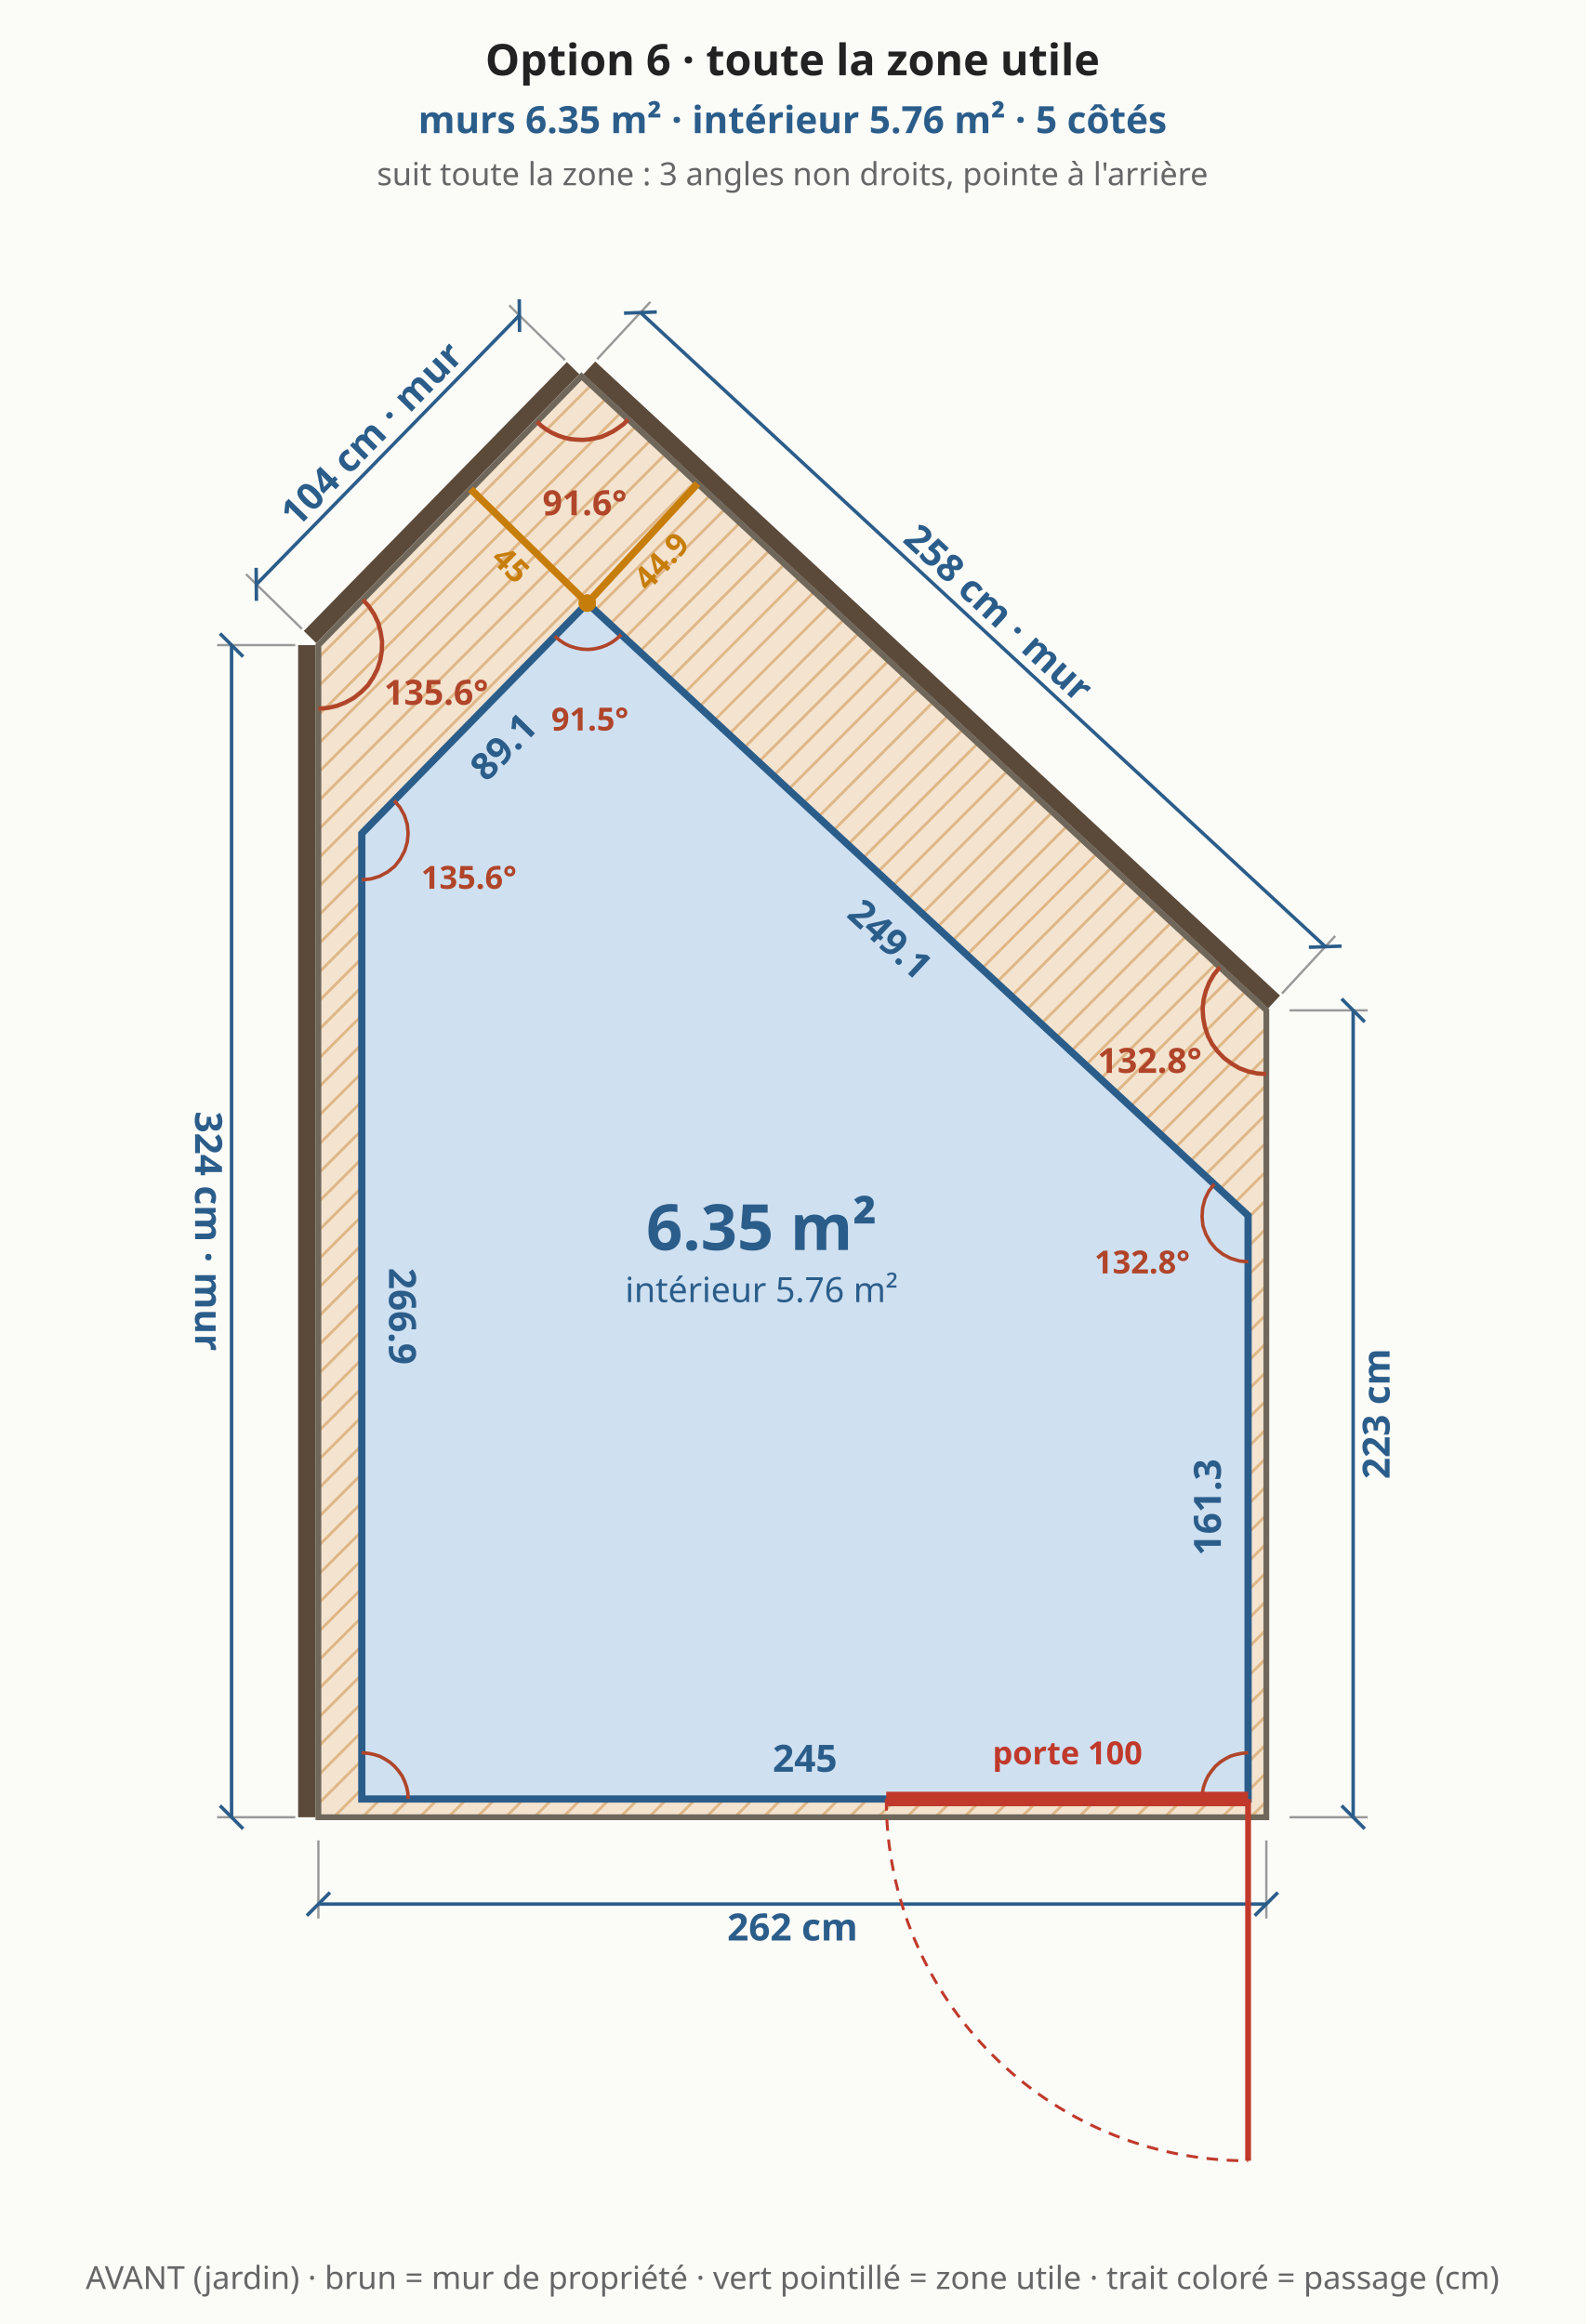
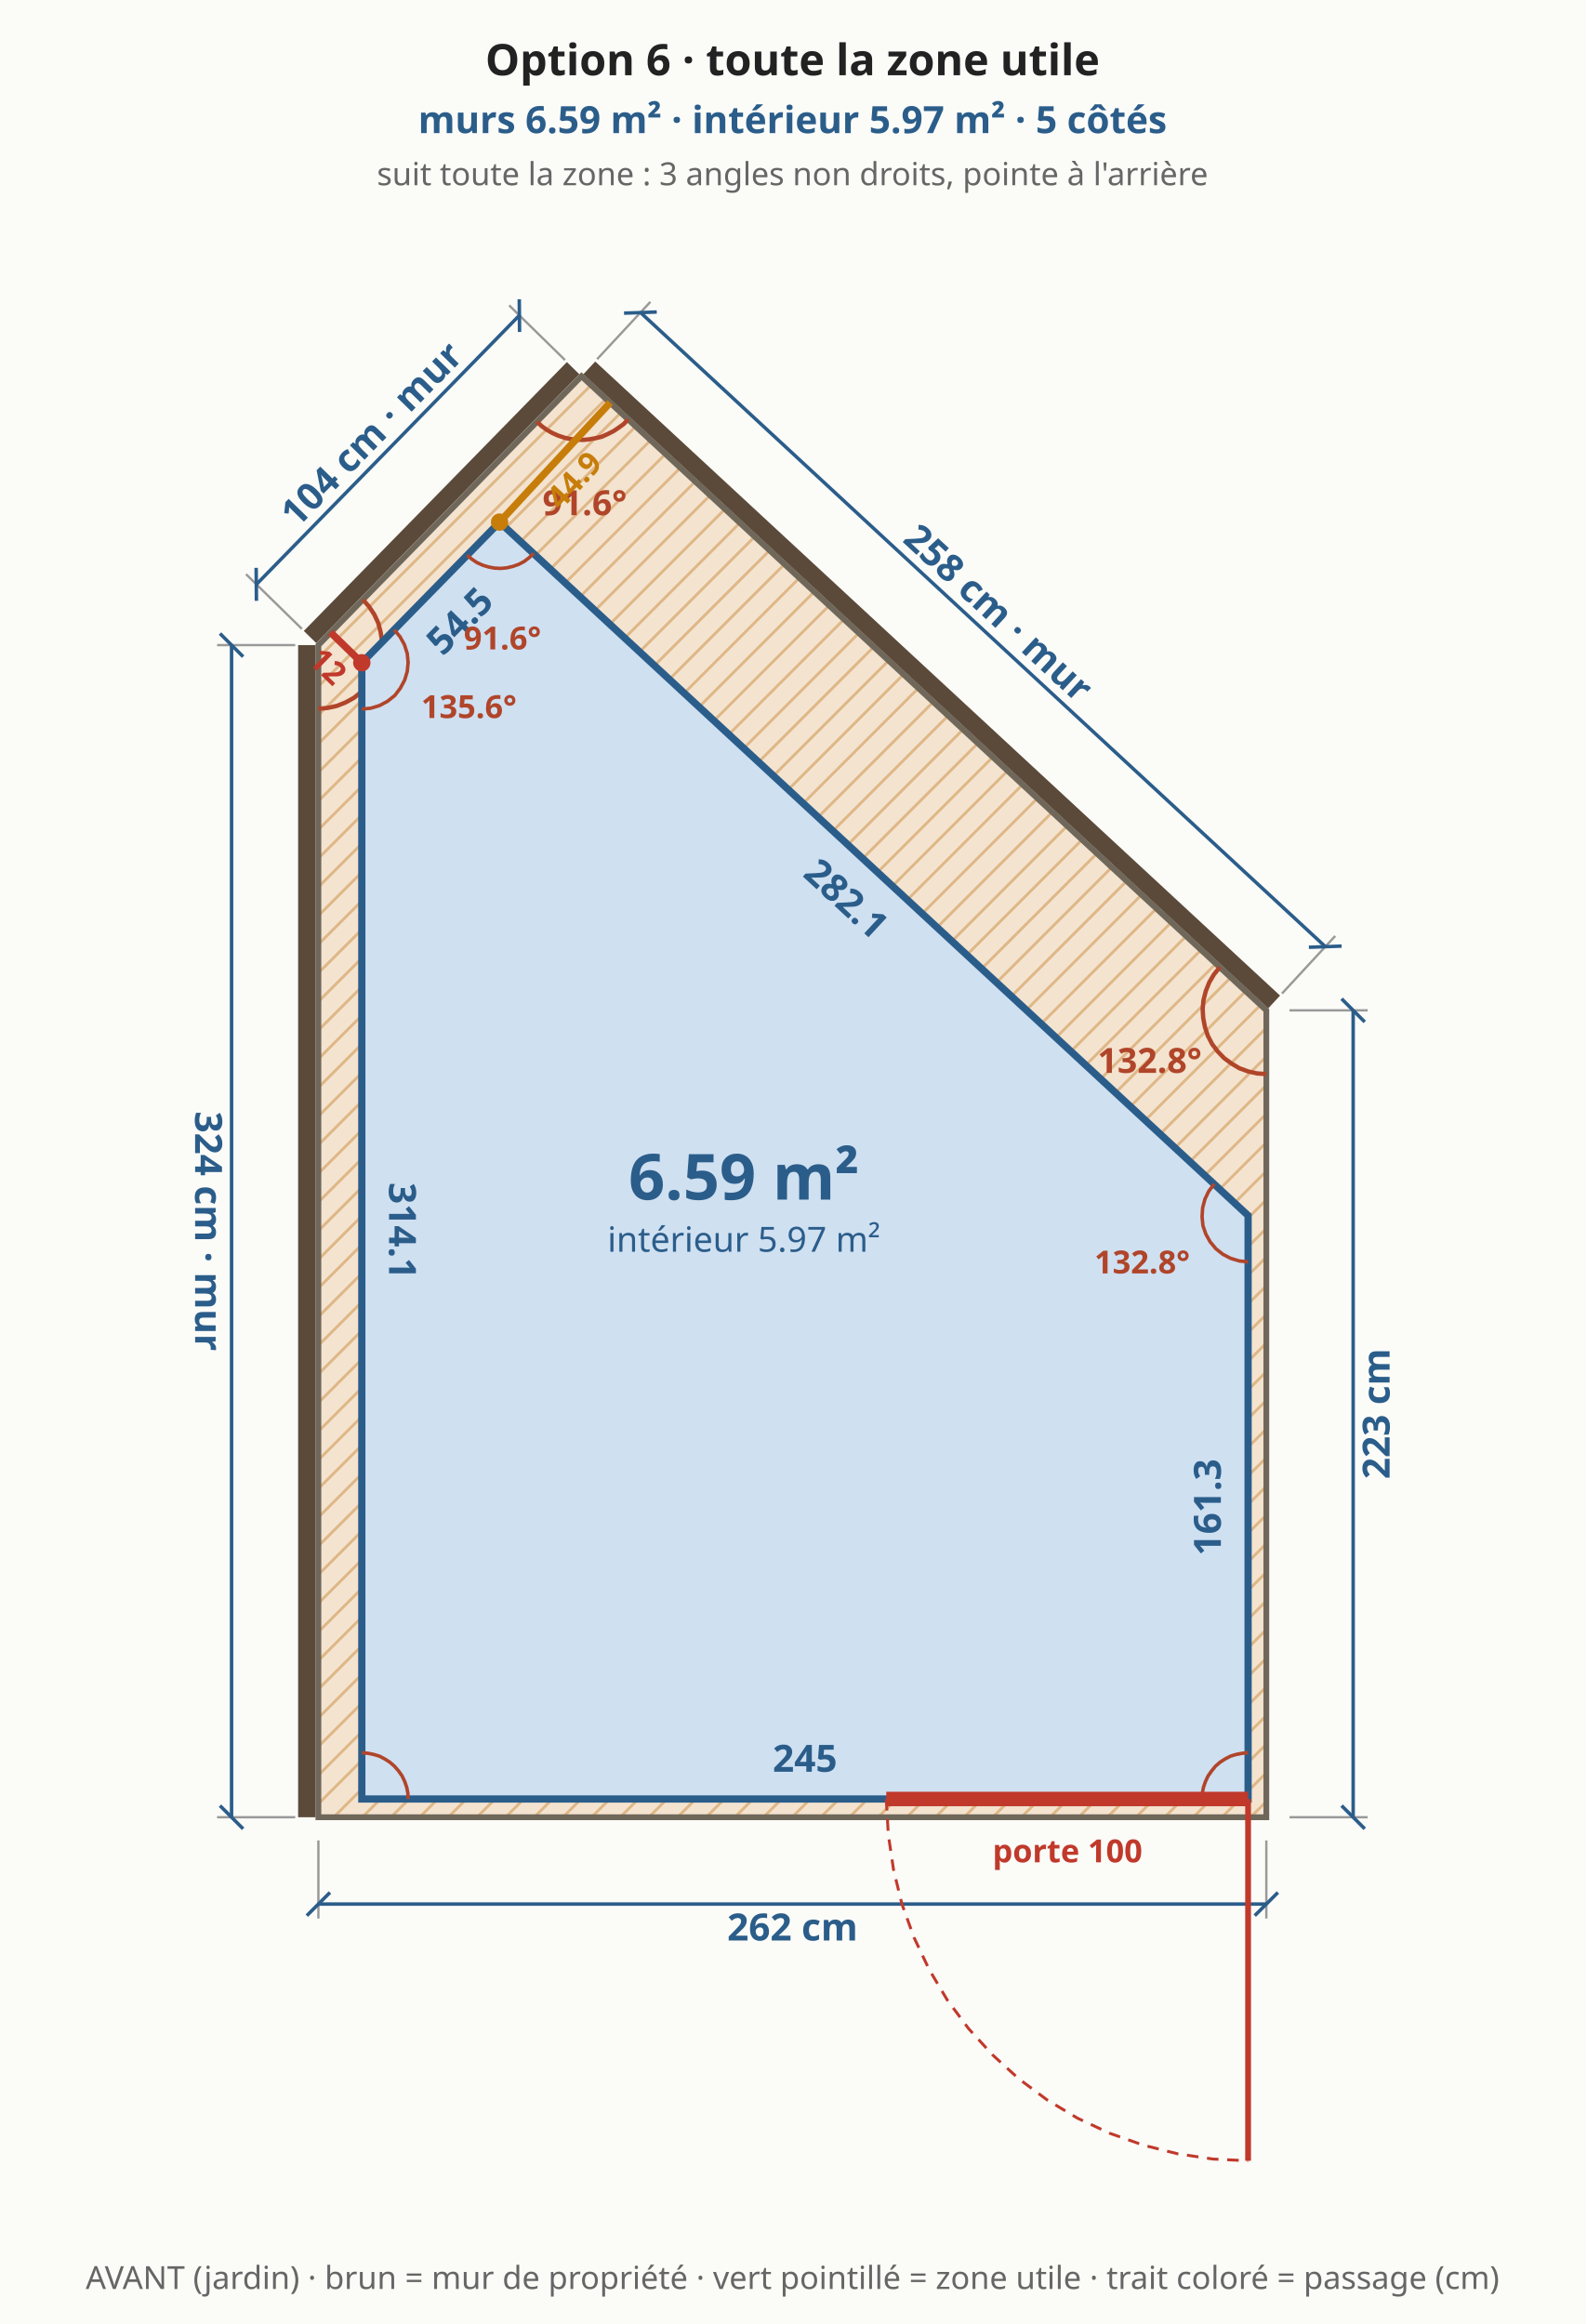
<svg xmlns="http://www.w3.org/2000/svg" viewBox="0 0 548 803" font-family="system-ui,sans-serif" font-size="13">
  <rect width="548" height="803" fill="#fbfbf8" />
  <defs>
    <pattern id="bande" width="7" height="7" patternUnits="userSpaceOnUse" patternTransform="rotate(45)">
      <rect width="7" height="7" fill="#f3e3cf" />
      <line x1="0" y1="0" x2="0" y2="7" stroke="#e0b98a" stroke-width="2" />
    </pattern>
  </defs>
  <polygon points="110.0,627.9 437.5,627.9 437.5,349.1 200.9,130.0 110.0,222.9" fill="url(#bande)" stroke="#6f675a" stroke-width="2" />
-   <polygon points="125.0,621.6 431.2,621.6 431.2,420.0 202.9,208.4 125.0,288.0" fill="#e3efe0" stroke="#2a8a4a" stroke-width="1.8" stroke-dasharray="5 4" />
+   <polygon points="125.0,621.6 431.2,621.6 431.2,420.0 172.6,180.4 125.0,229.0" fill="#e3efe0" stroke="#2a8a4a" stroke-width="1.8" stroke-dasharray="5 4" />
  <line x1="110.0" y1="635.9" x2="110.0" y2="662.9" stroke="#999" stroke-width="0.8" />
  <line x1="437.5" y1="635.9" x2="437.5" y2="662.9" stroke="#999" stroke-width="0.8" />
  <line x1="110.0" y1="657.9" x2="437.5" y2="657.9" stroke="#2b5d8a" stroke-width="1.2" />
  <line x1="106.0" y1="661.9" x2="114.0" y2="653.9" stroke="#2b5d8a" stroke-width="1.2" />
  <line x1="433.5" y1="661.9" x2="441.5" y2="653.9" stroke="#2b5d8a" stroke-width="1.2" />
  <text x="273.8" y="665.9" text-anchor="middle" dominant-baseline="middle" fill="#2b5d8a" font-size="13" font-weight="bold" transform="rotate(0.0 273.8 665.9)">262 cm</text>
  <line x1="445.5" y1="627.9" x2="472.5" y2="627.9" stroke="#999" stroke-width="0.8" />
  <line x1="445.5" y1="349.1" x2="472.5" y2="349.1" stroke="#999" stroke-width="0.8" />
  <line x1="467.5" y1="627.9" x2="467.5" y2="349.1" stroke="#2b5d8a" stroke-width="1.2" />
  <line x1="471.5" y1="631.9" x2="463.5" y2="623.9" stroke="#2b5d8a" stroke-width="1.2" />
  <line x1="471.5" y1="353.1" x2="463.5" y2="345.1" stroke="#2b5d8a" stroke-width="1.2" />
  <text x="475.5" y="488.5" text-anchor="middle" dominant-baseline="middle" fill="#2b5d8a" font-size="13" font-weight="bold" transform="rotate(-90.0 475.5 488.5)">223 cm</text>
  <line x1="440.2" y1="346.2" x2="203.6" y2="127.1" stroke="#5b4a3a" stroke-width="6" />
  <line x1="442.9" y1="343.3" x2="461.3" y2="323.4" stroke="#999" stroke-width="0.8" />
  <line x1="206.3" y1="124.1" x2="224.7" y2="104.3" stroke="#999" stroke-width="0.8" />
  <line x1="457.9" y1="327.1" x2="221.3" y2="108.0" stroke="#2b5d8a" stroke-width="1.2" />
  <line x1="463.5" y1="326.9" x2="452.2" y2="327.3" stroke="#2b5d8a" stroke-width="1.2" />
  <line x1="226.9" y1="107.8" x2="215.6" y2="108.2" stroke="#2b5d8a" stroke-width="1.2" />
  <text x="345.0" y="211.7" text-anchor="middle" dominant-baseline="middle" fill="#2b5d8a" font-size="13" font-weight="bold" transform="rotate(42.8 345.0 211.7)">258 cm · mur</text>
  <line x1="198.0" y1="127.2" x2="107.1" y2="220.1" stroke="#5b4a3a" stroke-width="6" />
  <line x1="195.2" y1="124.4" x2="175.9" y2="105.5" stroke="#999" stroke-width="0.8" />
  <line x1="104.3" y1="217.3" x2="85.0" y2="198.4" stroke="#999" stroke-width="0.8" />
  <line x1="179.4" y1="109.0" x2="88.6" y2="201.9" stroke="#2b5d8a" stroke-width="1.2" />
  <line x1="179.4" y1="103.4" x2="179.5" y2="114.7" stroke="#2b5d8a" stroke-width="1.2" />
  <line x1="88.5" y1="196.2" x2="88.6" y2="207.6" stroke="#2b5d8a" stroke-width="1.2" />
  <text x="128.3" y="149.9" text-anchor="middle" dominant-baseline="middle" fill="#2b5d8a" font-size="13" font-weight="bold" transform="rotate(-45.6 128.3 149.9)">104 cm · mur</text>
  <line x1="106.0" y1="222.9" x2="106.0" y2="627.9" stroke="#5b4a3a" stroke-width="6" />
  <line x1="102.0" y1="222.9" x2="75.0" y2="222.9" stroke="#999" stroke-width="0.8" />
  <line x1="102.0" y1="627.9" x2="75.0" y2="627.9" stroke="#999" stroke-width="0.8" />
  <line x1="80.0" y1="222.9" x2="80.0" y2="627.9" stroke="#2b5d8a" stroke-width="1.2" />
  <line x1="76.0" y1="218.9" x2="84.0" y2="226.9" stroke="#2b5d8a" stroke-width="1.2" />
  <line x1="76.0" y1="623.9" x2="84.0" y2="631.9" stroke="#2b5d8a" stroke-width="1.2" />
  <text x="72.0" y="425.4" text-anchor="middle" dominant-baseline="middle" fill="#2b5d8a" font-size="13" font-weight="bold" transform="rotate(90.0 72.0 425.4)">324 cm · mur</text>
  <polyline points="421.4,334.2 419.4,336.7 417.8,339.4 416.6,342.4 415.8,345.5 415.5,348.6 415.7,351.8 416.3,354.9 417.3,357.9 418.8,360.8 420.7,363.3 422.9,365.6 425.5,367.5 428.2,369.1 431.2,370.2 434.3,370.9 437.5,371.1" fill="none" stroke="#b0452a" stroke-width="1.5" />
  <text x="397.2" y="370.7" text-anchor="middle" fill="#b0452a" font-size="12" font-weight="bold">132.8°</text>
  <polyline points="185.5,145.7 187.1,147.2 188.9,148.5 190.8,149.6 192.8,150.5 194.9,151.2 197.0,151.7 199.2,151.9 201.4,152.0 203.6,151.8 205.8,151.4 207.9,150.9 209.9,150.0 211.9,149.0 213.7,147.8 215.5,146.5 217.0,144.9" fill="none" stroke="#b0452a" stroke-width="1.5" />
  <text x="202.0" y="178.0" text-anchor="middle" fill="#b0452a" font-size="12" font-weight="bold">91.6°</text>
  <polyline points="110.0,244.9 113.2,244.6 116.4,243.9 119.4,242.7 122.3,241.1 124.8,239.1 127.1,236.8 128.9,234.1 130.4,231.2 131.4,228.1 131.9,224.9 132.0,221.6 131.5,218.4 130.7,215.3 129.3,212.3 127.5,209.6 125.4,207.2" fill="none" stroke="#b0452a" stroke-width="1.5" />
  <text x="150.7" y="243.5" text-anchor="middle" fill="#b0452a" font-size="12" font-weight="bold">135.6°</text>
-   <polygon points="125.0,621.6 431.2,621.6 431.2,420.0 202.9,208.4 125.0,288.0" fill="#cfe0f1" stroke="#2b5d8a" stroke-width="2.5" />
+   <polygon points="125.0,621.6 431.2,621.6 431.2,420.0 172.6,180.4 125.0,229.0" fill="#cfe0f1" stroke="#2b5d8a" stroke-width="2.5" />
  <text x="278.1" y="607.6" text-anchor="middle" dominant-baseline="middle" fill="#2b5d8a" font-size="13" font-weight="bold" transform="rotate(0.0 278.1 607.6)">245</text>
  <text x="417.2" y="520.8" text-anchor="middle" dominant-baseline="middle" fill="#2b5d8a" font-size="13" font-weight="bold" transform="rotate(-90.0 417.2 520.8)">161.3</text>
-   <text x="307.5" y="324.5" text-anchor="middle" dominant-baseline="middle" fill="#2b5d8a" font-size="13" font-weight="bold" transform="rotate(42.8 307.5 324.5)">249.1</text>
-   <text x="173.9" y="258.0" text-anchor="middle" dominant-baseline="middle" fill="#2b5d8a" font-size="13" font-weight="bold" transform="rotate(-45.6 173.9 258.0)">89.1</text>
-   <text x="139.0" y="454.8" text-anchor="middle" dominant-baseline="middle" fill="#2b5d8a" font-size="13" font-weight="bold" transform="rotate(90.0 139.0 454.8)">266.9</text>
+   <text x="292.4" y="310.5" text-anchor="middle" dominant-baseline="middle" fill="#2b5d8a" font-size="13" font-weight="bold" transform="rotate(42.8 292.4 310.5)">282.1</text>
+   <text x="158.8" y="214.5" text-anchor="middle" dominant-baseline="middle" fill="#2b5d8a" font-size="13" font-weight="bold" transform="rotate(-45.6 158.8 214.5)">54.5</text>
+   <text x="139.0" y="425.3" text-anchor="middle" dominant-baseline="middle" fill="#2b5d8a" font-size="13" font-weight="bold" transform="rotate(90.0 139.0 425.3)">314.1</text>
  <polyline points="141.0,621.6 140.9,619.5 140.5,617.5 139.8,615.5 138.9,613.6 137.7,611.9 136.3,610.3 134.7,608.9 133.0,607.8 131.1,606.8 129.1,606.2 127.1,605.8 125.0,605.6" fill="none" stroke="#b0452a" stroke-width="1.2" />
  <polyline points="431.2,605.6 429.2,605.8 427.1,606.2 425.1,606.8 423.2,607.8 421.5,608.9 419.9,610.3 418.6,611.9 417.4,613.6 416.5,615.5 415.8,617.5 415.4,619.5 415.2,621.6" fill="none" stroke="#b0452a" stroke-width="1.2" />
  <polyline points="419.5,409.1 417.6,411.6 416.3,414.3 415.5,417.3 415.3,420.4 415.6,423.5 416.6,426.4 418.1,429.1 420.1,431.5 422.5,433.4 425.2,434.8 428.2,435.7 431.2,436.0" fill="none" stroke="#b0452a" stroke-width="1.2" />
  <text x="394.6" y="440.0" text-anchor="middle" fill="#b0452a" font-size="11" font-weight="bold">132.8°</text>
-   <polyline points="191.7,219.8 193.3,221.2 195.1,222.4 197.0,223.3 199.0,223.9 201.1,224.3 203.3,224.4 205.4,224.2 207.5,223.7 209.4,223.0 211.3,222.0 213.1,220.7 214.6,219.3" fill="none" stroke="#b0452a" stroke-width="1.2" />
-   <text x="203.8" y="252.4" text-anchor="middle" fill="#b0452a" font-size="11" font-weight="bold">91.5°</text>
-   <polyline points="125.0,304.0 128.1,303.7 131.1,302.8 133.9,301.3 136.4,299.3 138.3,296.8 139.8,294.0 140.7,291.0 141.0,287.9 140.7,284.8 139.7,281.7 138.2,279.0 136.2,276.6" fill="none" stroke="#b0452a" stroke-width="1.2" />
-   <text x="162.0" y="307.1" text-anchor="middle" fill="#b0452a" font-size="11" font-weight="bold">135.6°</text>
+   <polyline points="161.4,191.8 163.0,193.2 164.8,194.4 166.8,195.3 168.8,195.9 170.9,196.3 173.0,196.4 175.1,196.2 177.2,195.7 179.2,195.0 181.1,194.0 182.8,192.7 184.4,191.2" fill="none" stroke="#b0452a" stroke-width="1.2" />
+   <text x="173.6" y="224.4" text-anchor="middle" fill="#b0452a" font-size="11" font-weight="bold">91.6°</text>
+   <polyline points="125.0,245.0 128.1,244.7 131.1,243.8 133.9,242.3 136.4,240.3 138.3,237.8 139.8,235.0 140.7,232.0 141.0,228.9 140.7,225.8 139.7,222.7 138.2,220.0 136.2,217.6" fill="none" stroke="#b0452a" stroke-width="1.2" />
+   <text x="162.0" y="248.1" text-anchor="middle" fill="#b0452a" font-size="11" font-weight="bold">135.6°</text>
  <line x1="306.2" y1="621.6" x2="431.2" y2="621.6" stroke="#c0392b" stroke-width="5" />
  <line x1="431.2" y1="621.6" x2="431.2" y2="746.6" stroke="#c0392b" stroke-width="2" />
-   <path d="M 306.2 621.6 A 125.0 125.0 0 0 0 431.2 746.6" fill="none" stroke="#c0392b" stroke-width="1" stroke-dasharray="4 3" />
-   <text x="368.8" y="609.6" text-anchor="middle" fill="#c0392b" font-size="11" font-weight="bold">porte 100</text>
-   <line x1="202.9" y1="208.4" x2="241.0" y2="167.1" stroke="#c77d0a" stroke-width="2.5" />
-   <circle cx="202.9" cy="208.4" r="3" fill="#c77d0a" />
-   <text x="228.5" y="193.9" text-anchor="middle" dominant-baseline="middle" fill="#c77d0a" font-size="11" font-weight="bold" transform="rotate(-47.3 228.5 193.9)">44.9</text>
-   <line x1="202.9" y1="208.4" x2="162.6" y2="169.0" stroke="#c77d0a" stroke-width="2.5" />
-   <circle cx="202.9" cy="208.4" r="3" fill="#c77d0a" />
-   <text x="176.5" y="195.1" text-anchor="middle" dominant-baseline="middle" fill="#c77d0a" font-size="11" font-weight="bold" transform="rotate(44.4 176.5 195.1)">45</text>
-   <text x="263.1" y="431.9" text-anchor="middle" fill="#2b5d8a" font-size="22" font-weight="bold">6.35 m²</text>
-   <text x="263.1" y="449.9" text-anchor="middle" fill="#2b5d8a" font-size="12" font-weight="normal">intérieur 5.76 m²</text>
+   <polyline points="306.2,621.6 306.9,633.9 308.7,646.0 311.6,657.9 315.8,669.5 321.0,680.5 327.3,691.1 334.6,700.9 342.9,710.0 352.0,718.3 361.8,725.6 372.3,731.9 383.4,737.1 395.0,741.2 406.9,744.2 419.0,746.0 431.2,746.6" fill="none" stroke="#c0392b" stroke-width="1" stroke-dasharray="4 3" />
+   <text x="368.8" y="639.6" text-anchor="middle" dominant-baseline="middle" fill="#c0392b" font-size="11" font-weight="bold">porte 100</text>
+   <line x1="172.6" y1="180.4" x2="210.8" y2="139.1" stroke="#c77d0a" stroke-width="2.5" />
+   <circle cx="172.6" cy="180.4" r="3" fill="#c77d0a" />
+   <text x="198.3" y="165.9" text-anchor="middle" dominant-baseline="middle" fill="#c77d0a" font-size="11" font-weight="bold" transform="rotate(-47.3 198.3 165.9)">44.9</text>
+   <line x1="125.0" y1="229.0" x2="114.2" y2="218.5" stroke="#c0392b" stroke-width="2.5" />
+   <circle cx="125.0" cy="229.0" r="3" fill="#c0392b" />
+   <text x="113.3" y="230.2" text-anchor="middle" dominant-baseline="middle" fill="#c0392b" font-size="11" font-weight="bold" transform="rotate(44.3 113.3 230.2)">12</text>
+   <text x="257.0" y="414.5" text-anchor="middle" fill="#2b5d8a" font-size="22" font-weight="bold">6.59 m²</text>
+   <text x="257.0" y="432.5" text-anchor="middle" fill="#2b5d8a" font-size="12" font-weight="normal">intérieur 5.97 m²</text>
  <text x="273.8" y="26.0" text-anchor="middle" fill="#222" font-size="15" font-weight="bold">Option 6 · toute la zone utile</text>
-   <text x="273.8" y="46.0" text-anchor="middle" fill="#2b5d8a" font-size="13" font-weight="bold">murs 6.35 m² · intérieur 5.76 m² · 5 côtés</text>
+   <text x="273.8" y="46.0" text-anchor="middle" fill="#2b5d8a" font-size="13" font-weight="bold">murs 6.59 m² · intérieur 5.97 m² · 5 côtés</text>
  <text x="273.8" y="64.0" text-anchor="middle" fill="#666" font-size="11" font-weight="normal">suit toute la zone : 3 angles non droits, pointe à l'arrière</text>
  <text x="273.8" y="790.9" text-anchor="middle" fill="#666" font-size="11" font-weight="normal">AVANT (jardin) · brun = mur de propriété · vert pointillé = zone utile · trait coloré = passage (cm)</text>
</svg>
